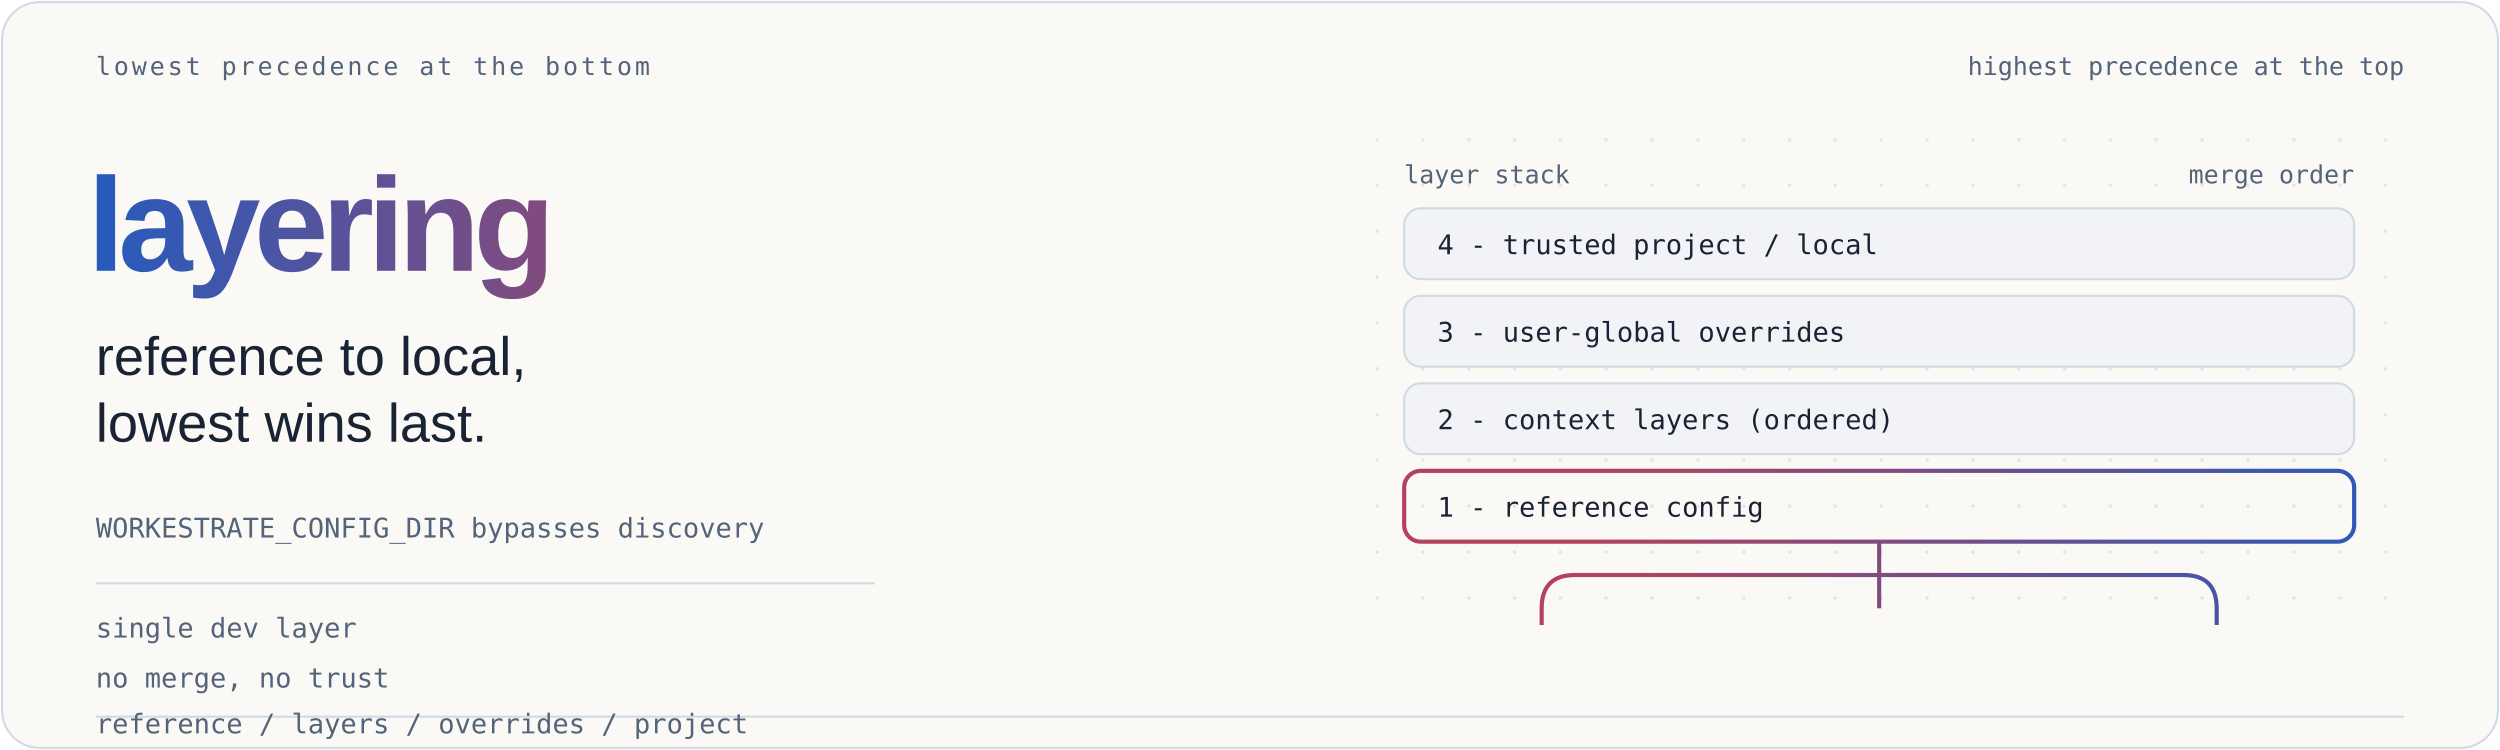
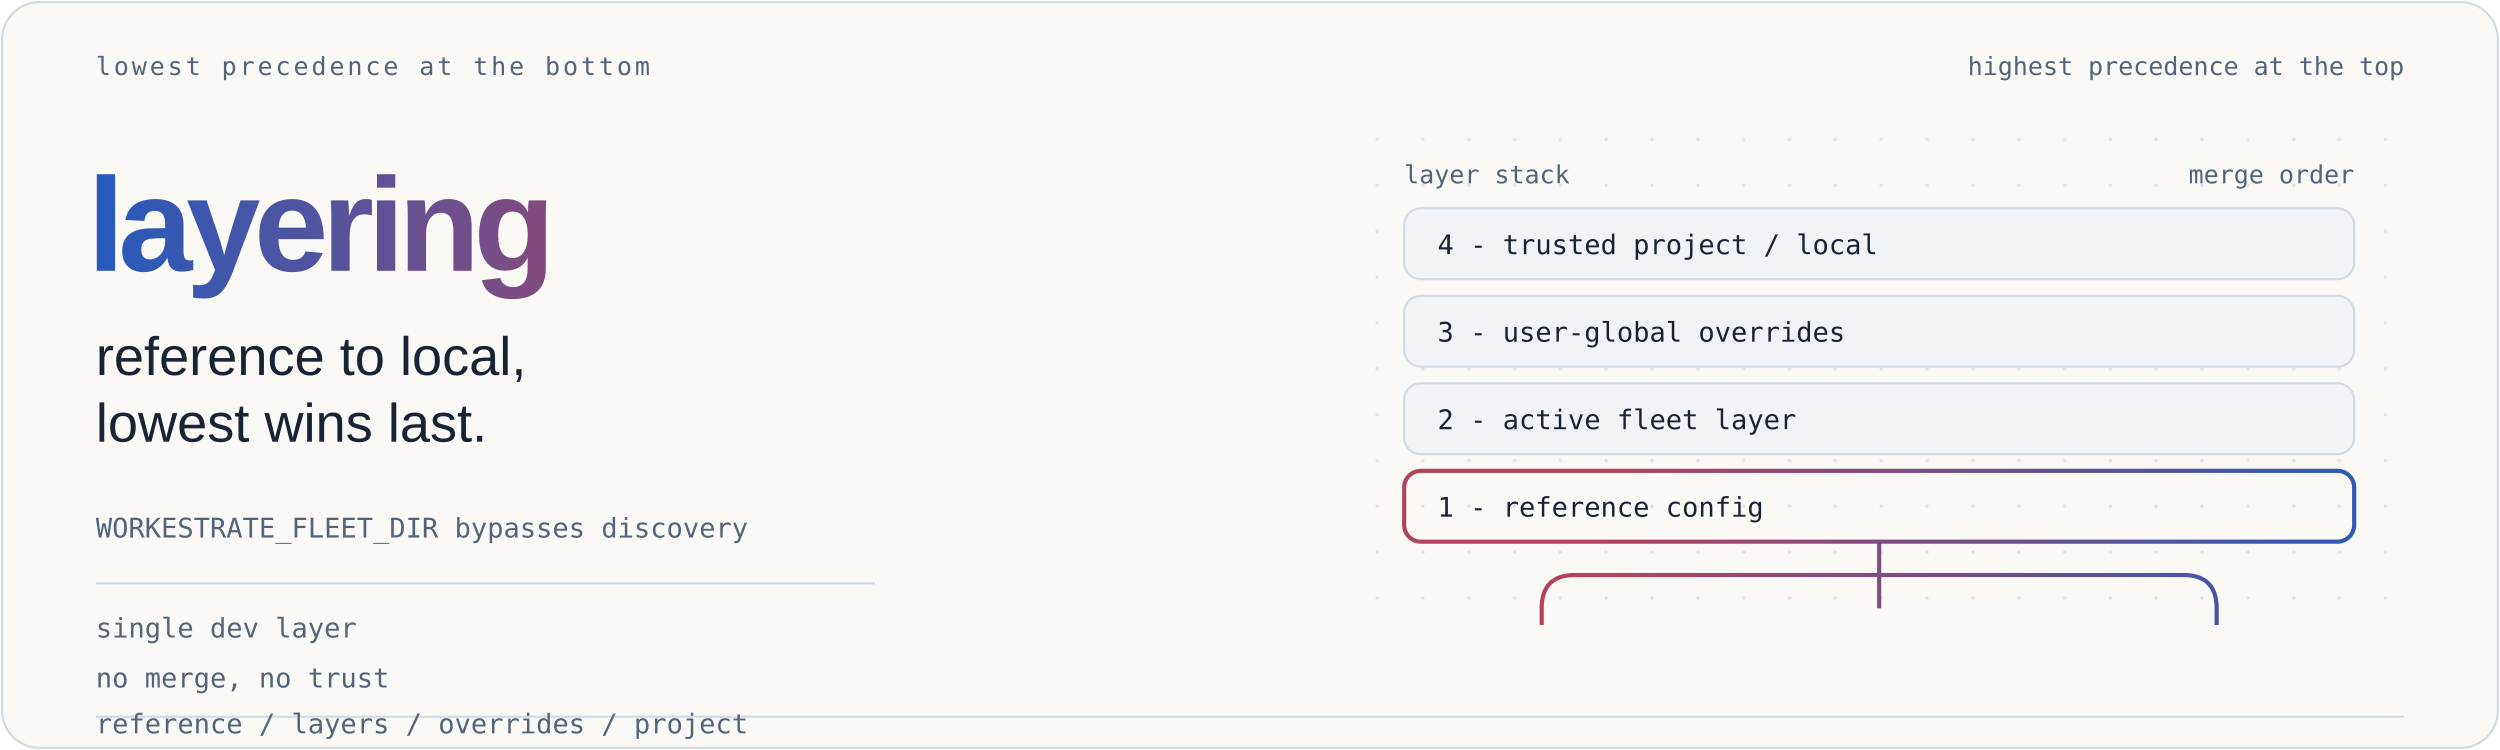
<svg xmlns="http://www.w3.org/2000/svg" width="1200" height="360" viewBox="0 0 1200 360" role="img" aria-labelledby="title desc">
  <defs>
    <linearGradient id="ink" x1="44" y1="0" x2="1156" y2="0" gradientUnits="userSpaceOnUse">
      <stop stop-color="#255bbd" />
      <stop offset=".3" stop-color="#b3435d" />
      <stop offset=".65" stop-color="#b3435d" />
      <stop offset="1" stop-color="#255bbd" />
    </linearGradient>
    <pattern id="dots" width="22" height="22" patternUnits="userSpaceOnUse">
      <circle cx="1" cy="1" r=".8" fill="#c3cdd9" />
    </pattern>
  </defs>
  <rect x="1" y="1" width="1198" height="358" rx="18" fill="#faf9f6" stroke="#d1d9e2" />
  <g font-family="ui-monospace, 'DejaVu Sans Mono', monospace" font-size="12" fill="#536379">
    <text x="46" y="36" letter-spacing="1.4">lowest precedence at the bottom</text>
    <text x="1154" y="36" text-anchor="end">highest precedence at the top</text>
  </g>
  <rect x="650" y="60" width="504" height="240" rx="12" fill="url(#dots)" opacity=".55" />
  <g font-family="ui-monospace, 'DejaVu Sans Mono', monospace" font-size="12" fill="#536379">
    <text x="674" y="88">layer stack</text>
    <text x="1130" y="88" text-anchor="end">merge order</text>
  </g>
  <g font-family="ui-monospace, 'DejaVu Sans Mono', monospace" font-size="13" fill="#192334">
    <rect x="674" y="100" width="456" height="34" rx="8" fill="#f1f3f6" stroke="#d1d9e2" />
    <text x="690" y="122">4 - trusted project / local</text>
    <rect x="674" y="142" width="456" height="34" rx="8" fill="#f1f3f6" stroke="#d1d9e2" />
    <text x="690" y="164">3 - user-global overrides</text>
    <rect x="674" y="184" width="456" height="34" rx="8" fill="#f1f3f6" stroke="#d1d9e2" />
-     <text x="690" y="206">2 - context layers (ordered)</text>
+     <text x="690" y="206">2 - active fleet layer</text>
    <rect x="674" y="226" width="456" height="34" rx="8" fill="none" stroke="url(#ink)" stroke-width="2" />
    <text x="690" y="248">1 - reference config</text>
  </g>
  <path d="M902 260V292M902 276H756Q740 276 740 292V300M902 276H1048Q1064 276 1064 292V300" fill="none" stroke="url(#ink)" stroke-width="2" />
  <g font-family="Arial, Helvetica, sans-serif">
    <text x="42" y="130" font-size="64" font-weight="700" letter-spacing="-3" fill="url(#ink)">layering</text>
    <text x="46" y="180" font-size="26" fill="#192334">reference to local,</text>
    <text x="46" y="212" font-size="26" fill="#192334">lowest wins last.</text>
  </g>
-   <text x="46" y="258" font-family="ui-monospace, 'DejaVu Sans Mono', monospace" font-size="13" fill="#536379">WORKESTRATE_CONFIG_DIR bypasses discovery</text>
+   <text x="46" y="258" font-family="ui-monospace, 'DejaVu Sans Mono', monospace" font-size="13" fill="#536379">WORKESTRATE_FLEET_DIR bypasses discovery</text>
  <path d="M46 280H420" stroke="#d1d9e2" />
  <g font-family="ui-monospace, 'DejaVu Sans Mono', monospace" font-size="13" fill="#536379">
    <text x="46" y="306">single dev layer</text>
    <text x="46" y="330">no merge, no trust</text>
  </g>
  <path d="M46 344H1154" stroke="#d1d9e2" />
  <g font-family="ui-monospace, 'DejaVu Sans Mono', monospace" font-size="13" fill="#536379">
    <text x="46" y="352">reference / layers / overrides / project</text>
  </g>
</svg>
